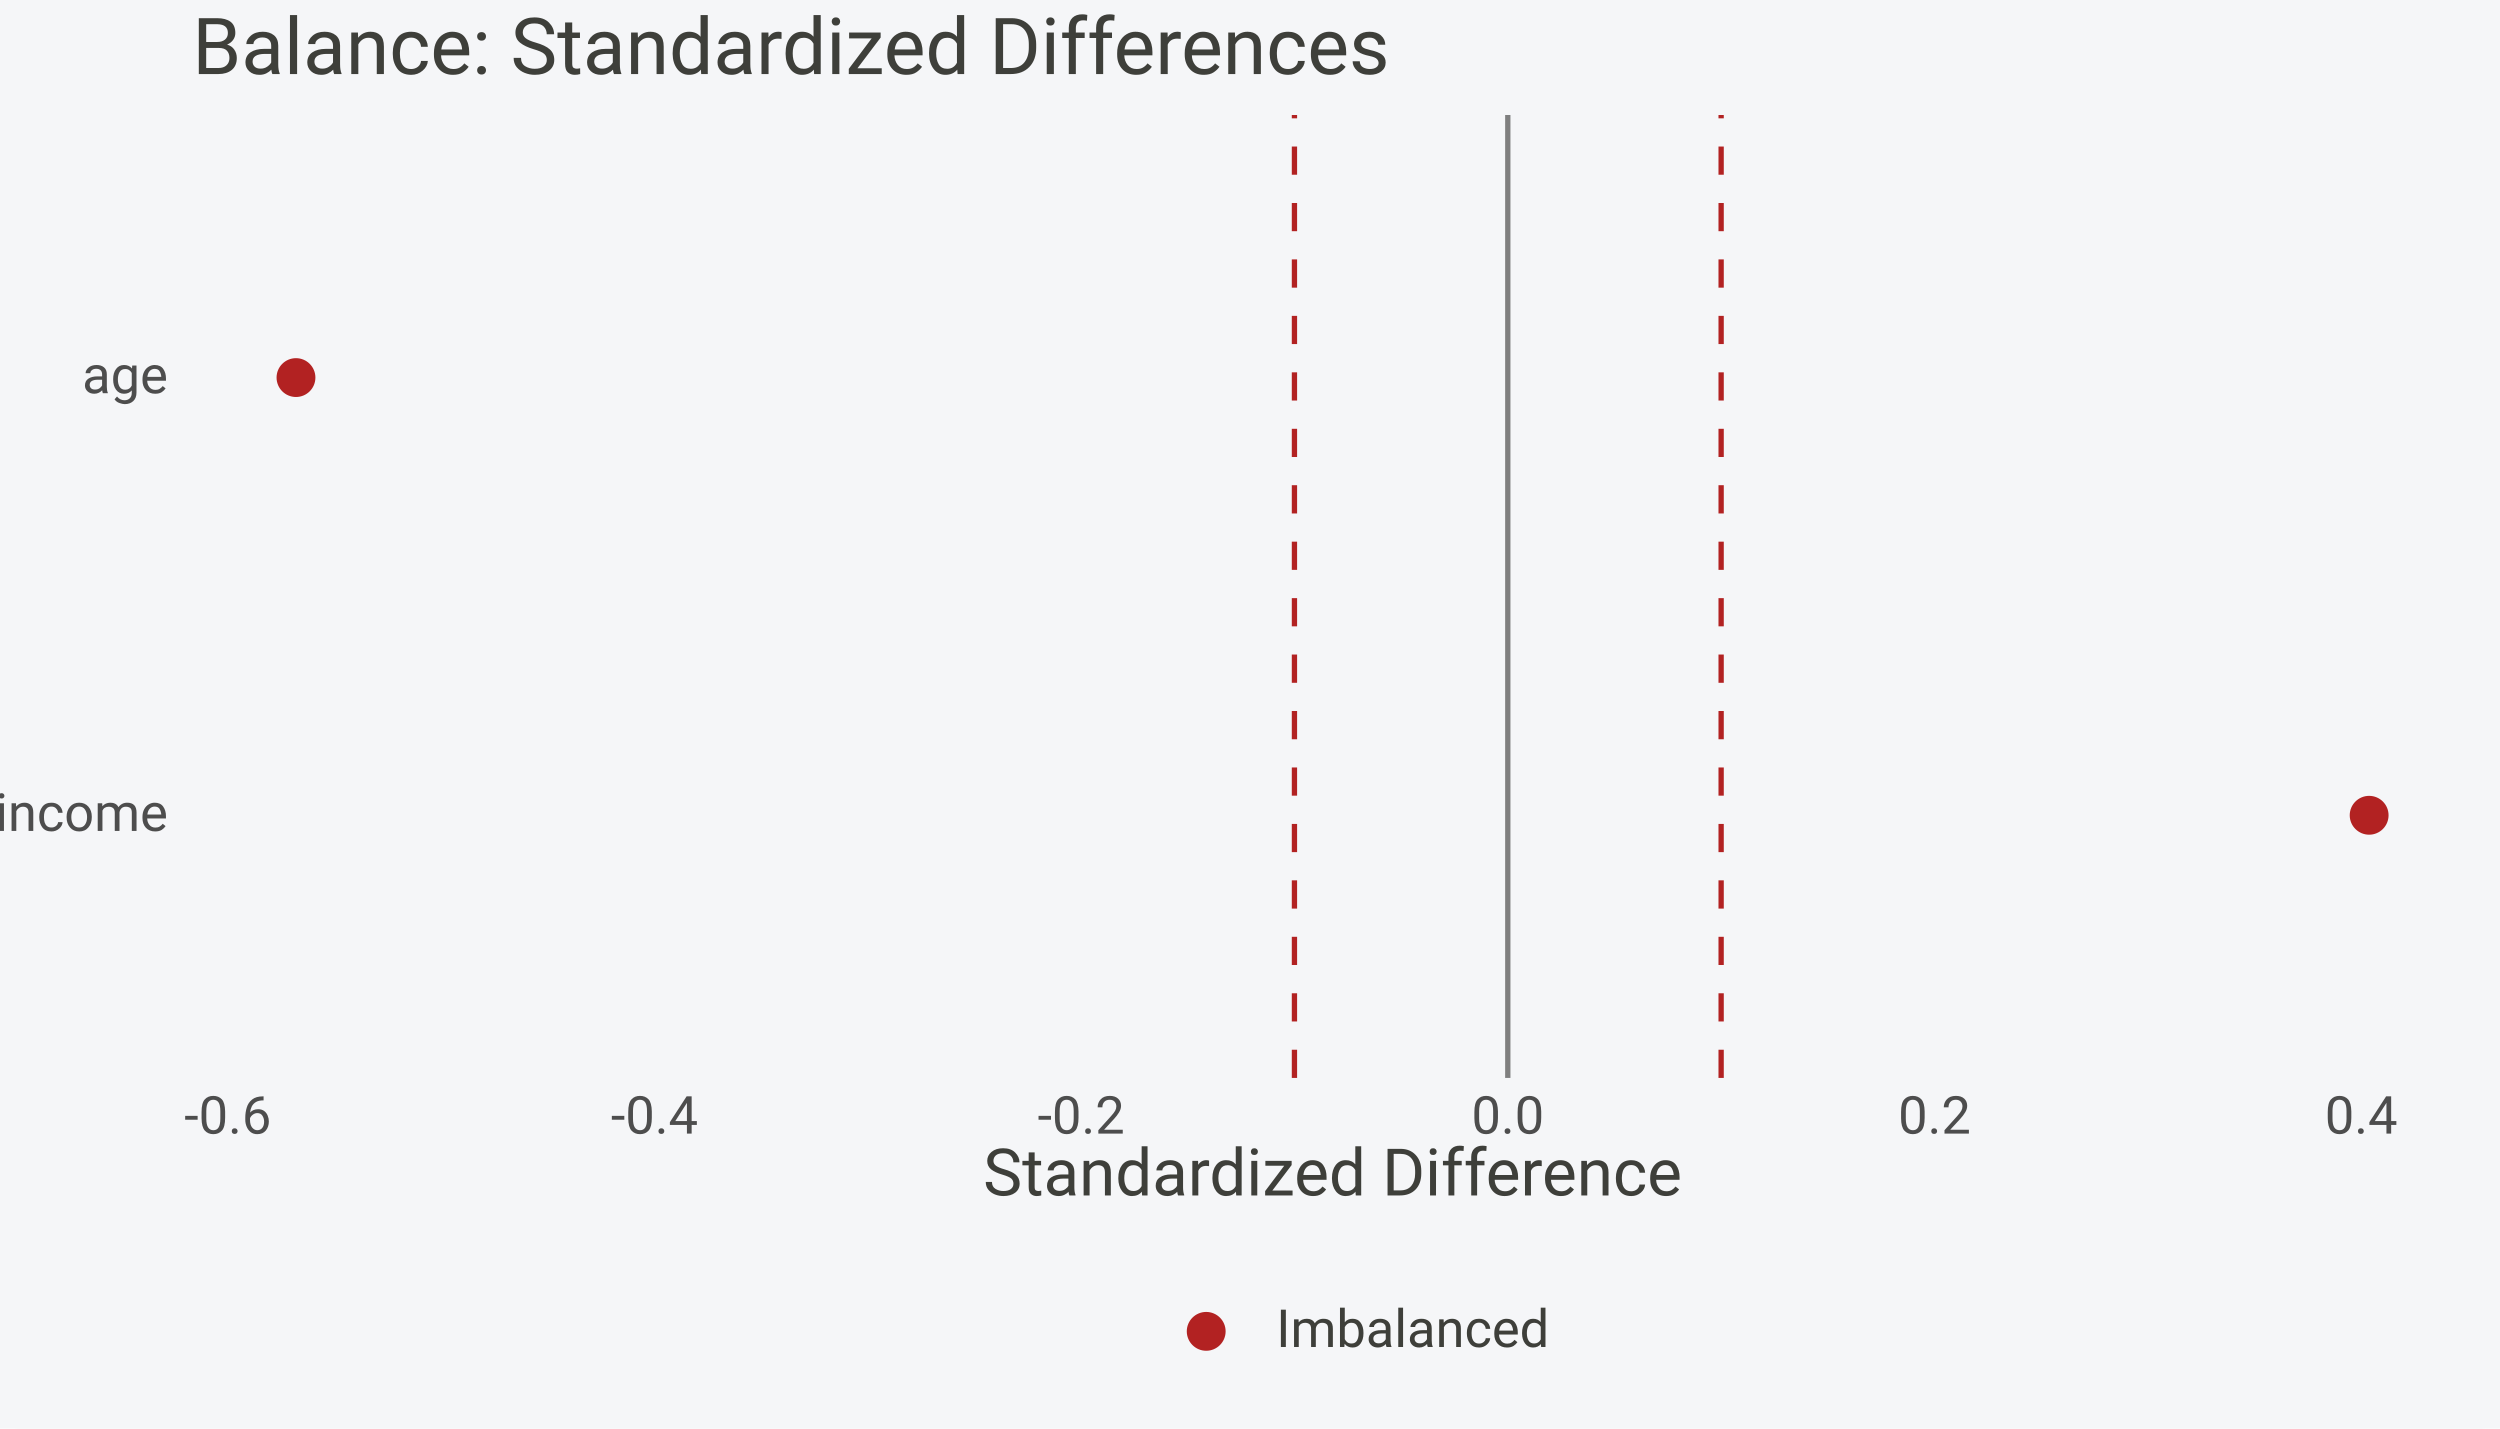
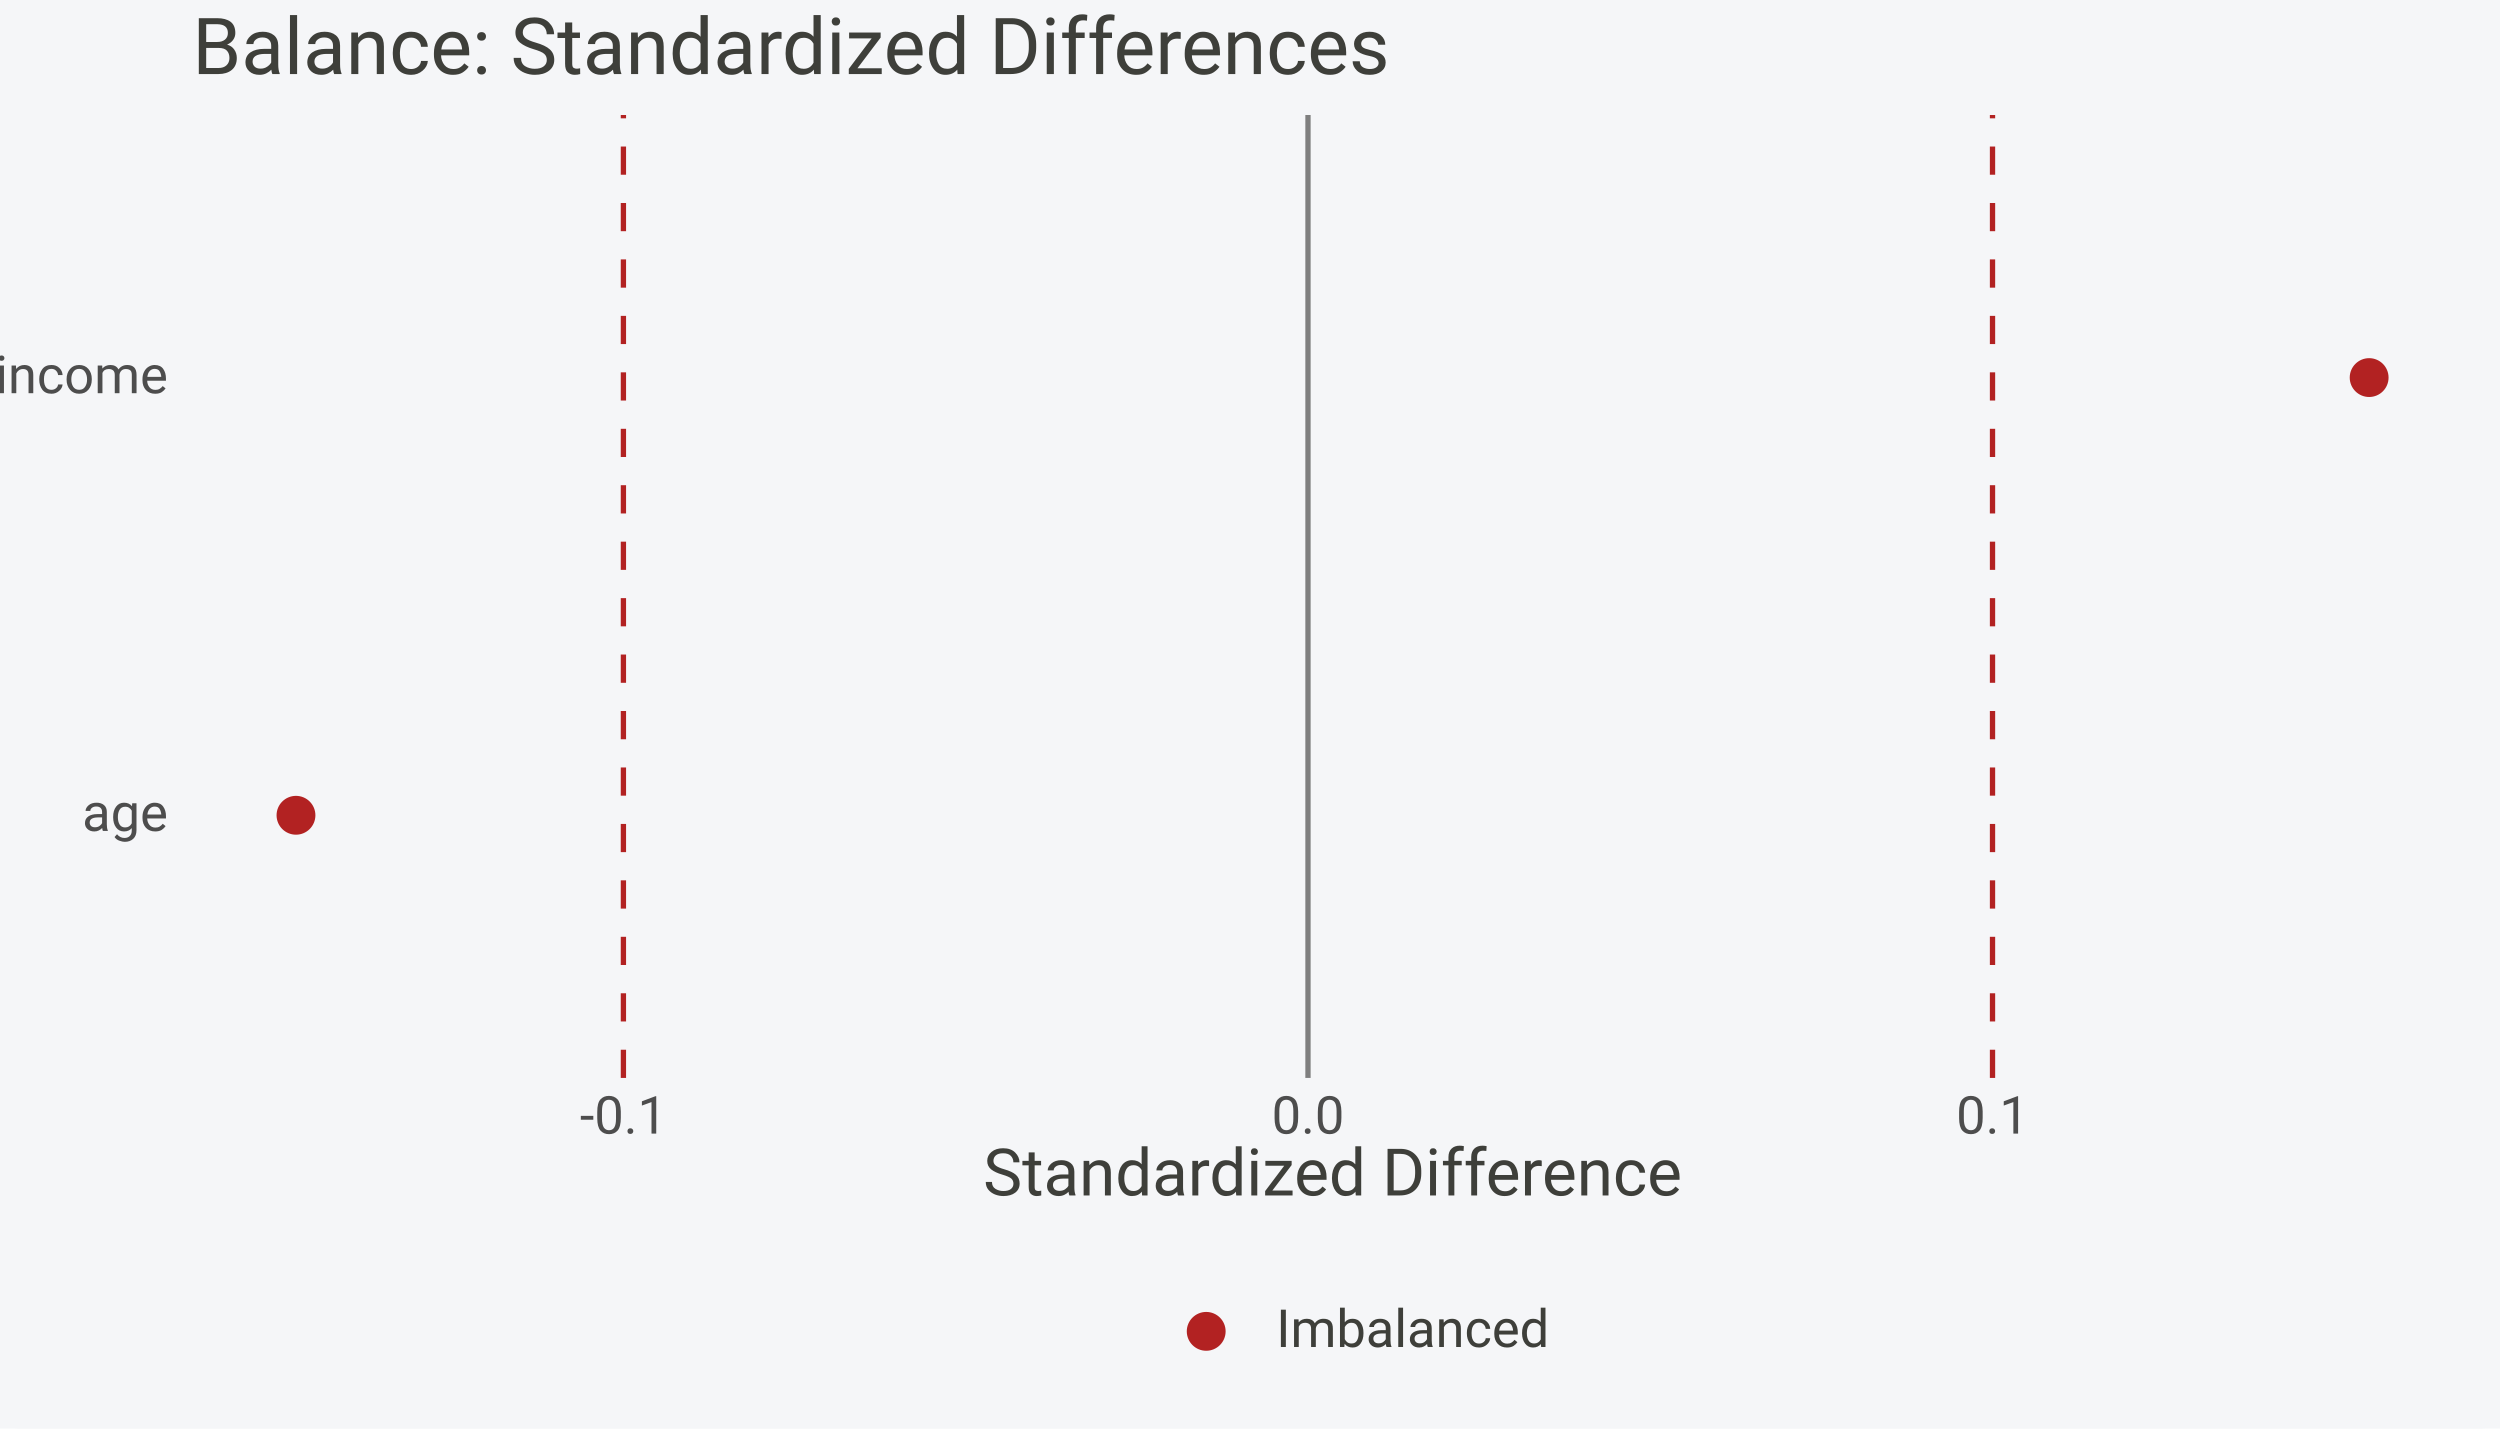
<svg xmlns="http://www.w3.org/2000/svg" width="504.00pt" height="288.00pt" viewBox="0 0 504.00 288.00">
  <g class="svglite">
    <defs>
      <style type="text/css">
    /* theme-aware-processed */
    .svglite line, .svglite polyline, .svglite polygon, .svglite path, .svglite circle {
      fill: none;
      stroke: #3E3F3A;
      stroke-linecap: round;
      stroke-linejoin: round;
      stroke-miterlimit: 10.00;
    }
    .svglite &gt; g &gt; rect {
      fill: none;
      stroke: #3E3F3A;
      stroke-linecap: round;
      stroke-linejoin: round;
      stroke-miterlimit: 10.00;
    }
    .svglite text {
      white-space: pre;
      fill: #3E3F3A;
    }
    .svglite g.glyphgroup path {
      fill: inherit;
      stroke: none;
    }
  </style>
    </defs>
    <rect width="100%" height="100%" style="stroke: none; fill: #F5F6F8;" />
    <defs>
      <clipPath id="cpMC4wMHw1MDQuMDB8MC4wMHwyODguMDA=">
        <rect x="0.00" y="0.00" width="504.00" height="288.00" />
      </clipPath>
    </defs>
    <g clip-path="url(#cpMC4wMHw1MDQuMDB8MC4wMHwyODguMDA=)">
      <rect rx="4" x="0.00" y="0.00" width="504.00" height="288.00" style="stroke-width: 1.07; stroke: none; fill: #F5F6F8;" />
    </g>
    <defs>
      <clipPath id="cpMzguNzd8NDk4LjUyfDIzLjE4fDIxNy4zMQ==">
        <rect x="38.77" y="23.18" width="459.75" height="194.13" />
      </clipPath>
    </defs>
    <g clip-path="url(#cpMzguNzd8NDk4LjUyfDIzLjE4fDIxNy4zMQ==)">
-       <circle cx="59.67" cy="76.12" r="3.56" style="stroke-width: 0.71; stroke: #B22222; fill: #B22222;" />
-       <circle cx="477.62" cy="164.36" r="3.56" style="stroke-width: 0.71; stroke: #B22222; fill: #B22222;" />
-       <line x1="303.97" y1="217.31" x2="303.97" y2="23.18" style="stroke-width: 1.07; stroke: #7F7F7F; stroke-linecap: butt;" />
-       <line x1="260.96" y1="217.31" x2="260.96" y2="23.18" style="stroke-width: 1.07; stroke: #B22222; stroke-dasharray: 5.69,5.69; stroke-linecap: butt;" />
-       <line x1="346.98" y1="217.31" x2="346.98" y2="23.18" style="stroke-width: 1.07; stroke: #B22222; stroke-dasharray: 5.69,5.69; stroke-linecap: butt;" />
+       <circle cx="59.67" cy="164.36" r="3.56" style="stroke-width: 0.71; stroke: #B22222; fill: #B22222;" />
+       <circle cx="477.62" cy="76.12" r="3.56" style="stroke-width: 0.71; stroke: #B22222; fill: #B22222;" />
+       <line x1="263.69" y1="217.31" x2="263.69" y2="23.18" style="stroke-width: 1.07; stroke: #7F7F7F; stroke-linecap: butt;" />
+       <line x1="125.68" y1="217.31" x2="125.68" y2="23.18" style="stroke-width: 1.07; stroke: #B22222; stroke-dasharray: 5.69,5.69; stroke-linecap: butt;" />
+       <line x1="401.69" y1="217.31" x2="401.69" y2="23.18" style="stroke-width: 1.07; stroke: #B22222; stroke-dasharray: 5.69,5.69; stroke-linecap: butt;" />
    </g>
    <g clip-path="url(#cpMC4wMHw1MDQuMDB8MC4wMHwyODguMDA=)">
-       <text x="33.84" y="167.51" text-anchor="end" style="font-size: 0.88em;fill: #4D4D4D; font-family: &quot;Roboto&quot;, -apple-system, BlinkMacSystemFont, &quot;Segoe UI&quot;, system-ui, sans-serif;">income</text>
-       <text x="33.84" y="79.27" text-anchor="end" style="font-size: 0.88em;fill: #4D4D4D; font-family: &quot;Roboto&quot;, -apple-system, BlinkMacSystemFont, &quot;Segoe UI&quot;, system-ui, sans-serif;">age</text>
-       <text x="45.91" y="228.54" text-anchor="middle" style="font-size: 0.88em;fill: #4D4D4D; font-family: &quot;Roboto&quot;, -apple-system, BlinkMacSystemFont, &quot;Segoe UI&quot;, system-ui, sans-serif;">-0.6</text>
-       <text x="131.93" y="228.54" text-anchor="middle" style="font-size: 0.88em;fill: #4D4D4D; font-family: &quot;Roboto&quot;, -apple-system, BlinkMacSystemFont, &quot;Segoe UI&quot;, system-ui, sans-serif;">-0.4</text>
-       <text x="217.95" y="228.54" text-anchor="middle" style="font-size: 0.88em;fill: #4D4D4D; font-family: &quot;Roboto&quot;, -apple-system, BlinkMacSystemFont, &quot;Segoe UI&quot;, system-ui, sans-serif;">-0.2</text>
-       <text x="303.97" y="228.54" text-anchor="middle" style="font-size: 0.88em;fill: #4D4D4D; font-family: &quot;Roboto&quot;, -apple-system, BlinkMacSystemFont, &quot;Segoe UI&quot;, system-ui, sans-serif;">0.0</text>
-       <text x="389.99" y="228.54" text-anchor="middle" style="font-size: 0.88em;fill: #4D4D4D; font-family: &quot;Roboto&quot;, -apple-system, BlinkMacSystemFont, &quot;Segoe UI&quot;, system-ui, sans-serif;">0.2</text>
-       <text x="476.01" y="228.54" text-anchor="middle" style="font-size: 0.88em;fill: #4D4D4D; font-family: &quot;Roboto&quot;, -apple-system, BlinkMacSystemFont, &quot;Segoe UI&quot;, system-ui, sans-serif;">0.4</text>
+       <text x="33.84" y="167.51" text-anchor="end" style="font-size: 0.88em;fill: #4D4D4D; font-family: &quot;Roboto&quot;, -apple-system, BlinkMacSystemFont, &quot;Segoe UI&quot;, system-ui, sans-serif;">age</text>
+       <text x="33.84" y="79.27" text-anchor="end" style="font-size: 0.88em;fill: #4D4D4D; font-family: &quot;Roboto&quot;, -apple-system, BlinkMacSystemFont, &quot;Segoe UI&quot;, system-ui, sans-serif;">income</text>
+       <text x="125.68" y="228.54" text-anchor="middle" style="font-size: 0.88em;fill: #4D4D4D; font-family: &quot;Roboto&quot;, -apple-system, BlinkMacSystemFont, &quot;Segoe UI&quot;, system-ui, sans-serif;">-0.1</text>
+       <text x="263.69" y="228.54" text-anchor="middle" style="font-size: 0.88em;fill: #4D4D4D; font-family: &quot;Roboto&quot;, -apple-system, BlinkMacSystemFont, &quot;Segoe UI&quot;, system-ui, sans-serif;">0.0</text>
+       <text x="401.69" y="228.54" text-anchor="middle" style="font-size: 0.88em;fill: #4D4D4D; font-family: &quot;Roboto&quot;, -apple-system, BlinkMacSystemFont, &quot;Segoe UI&quot;, system-ui, sans-serif;">0.1</text>
      <text x="268.65" y="241.00" text-anchor="middle" style="font-size: 1.1em; font-family: &quot;Roboto&quot;, -apple-system, BlinkMacSystemFont, &quot;Segoe UI&quot;, system-ui, sans-serif;">Standardized Difference</text>
      <circle cx="243.17" cy="268.40" r="3.56" style="stroke-width: 0.71; stroke: #B22222; fill: #B22222;" />
      <text x="257.29" y="271.55" style="font-size: 0.88em; font-family: &quot;Roboto&quot;, -apple-system, BlinkMacSystemFont, &quot;Segoe UI&quot;, system-ui, sans-serif;">Imbalanced</text>
      <text x="38.77" y="14.93" style="font-size: 1.32em; font-family: &quot;Roboto&quot;, -apple-system, BlinkMacSystemFont, &quot;Segoe UI&quot;, system-ui, sans-serif;">Balance: Standardized Differences</text>
    </g>
  </g>
</svg>
